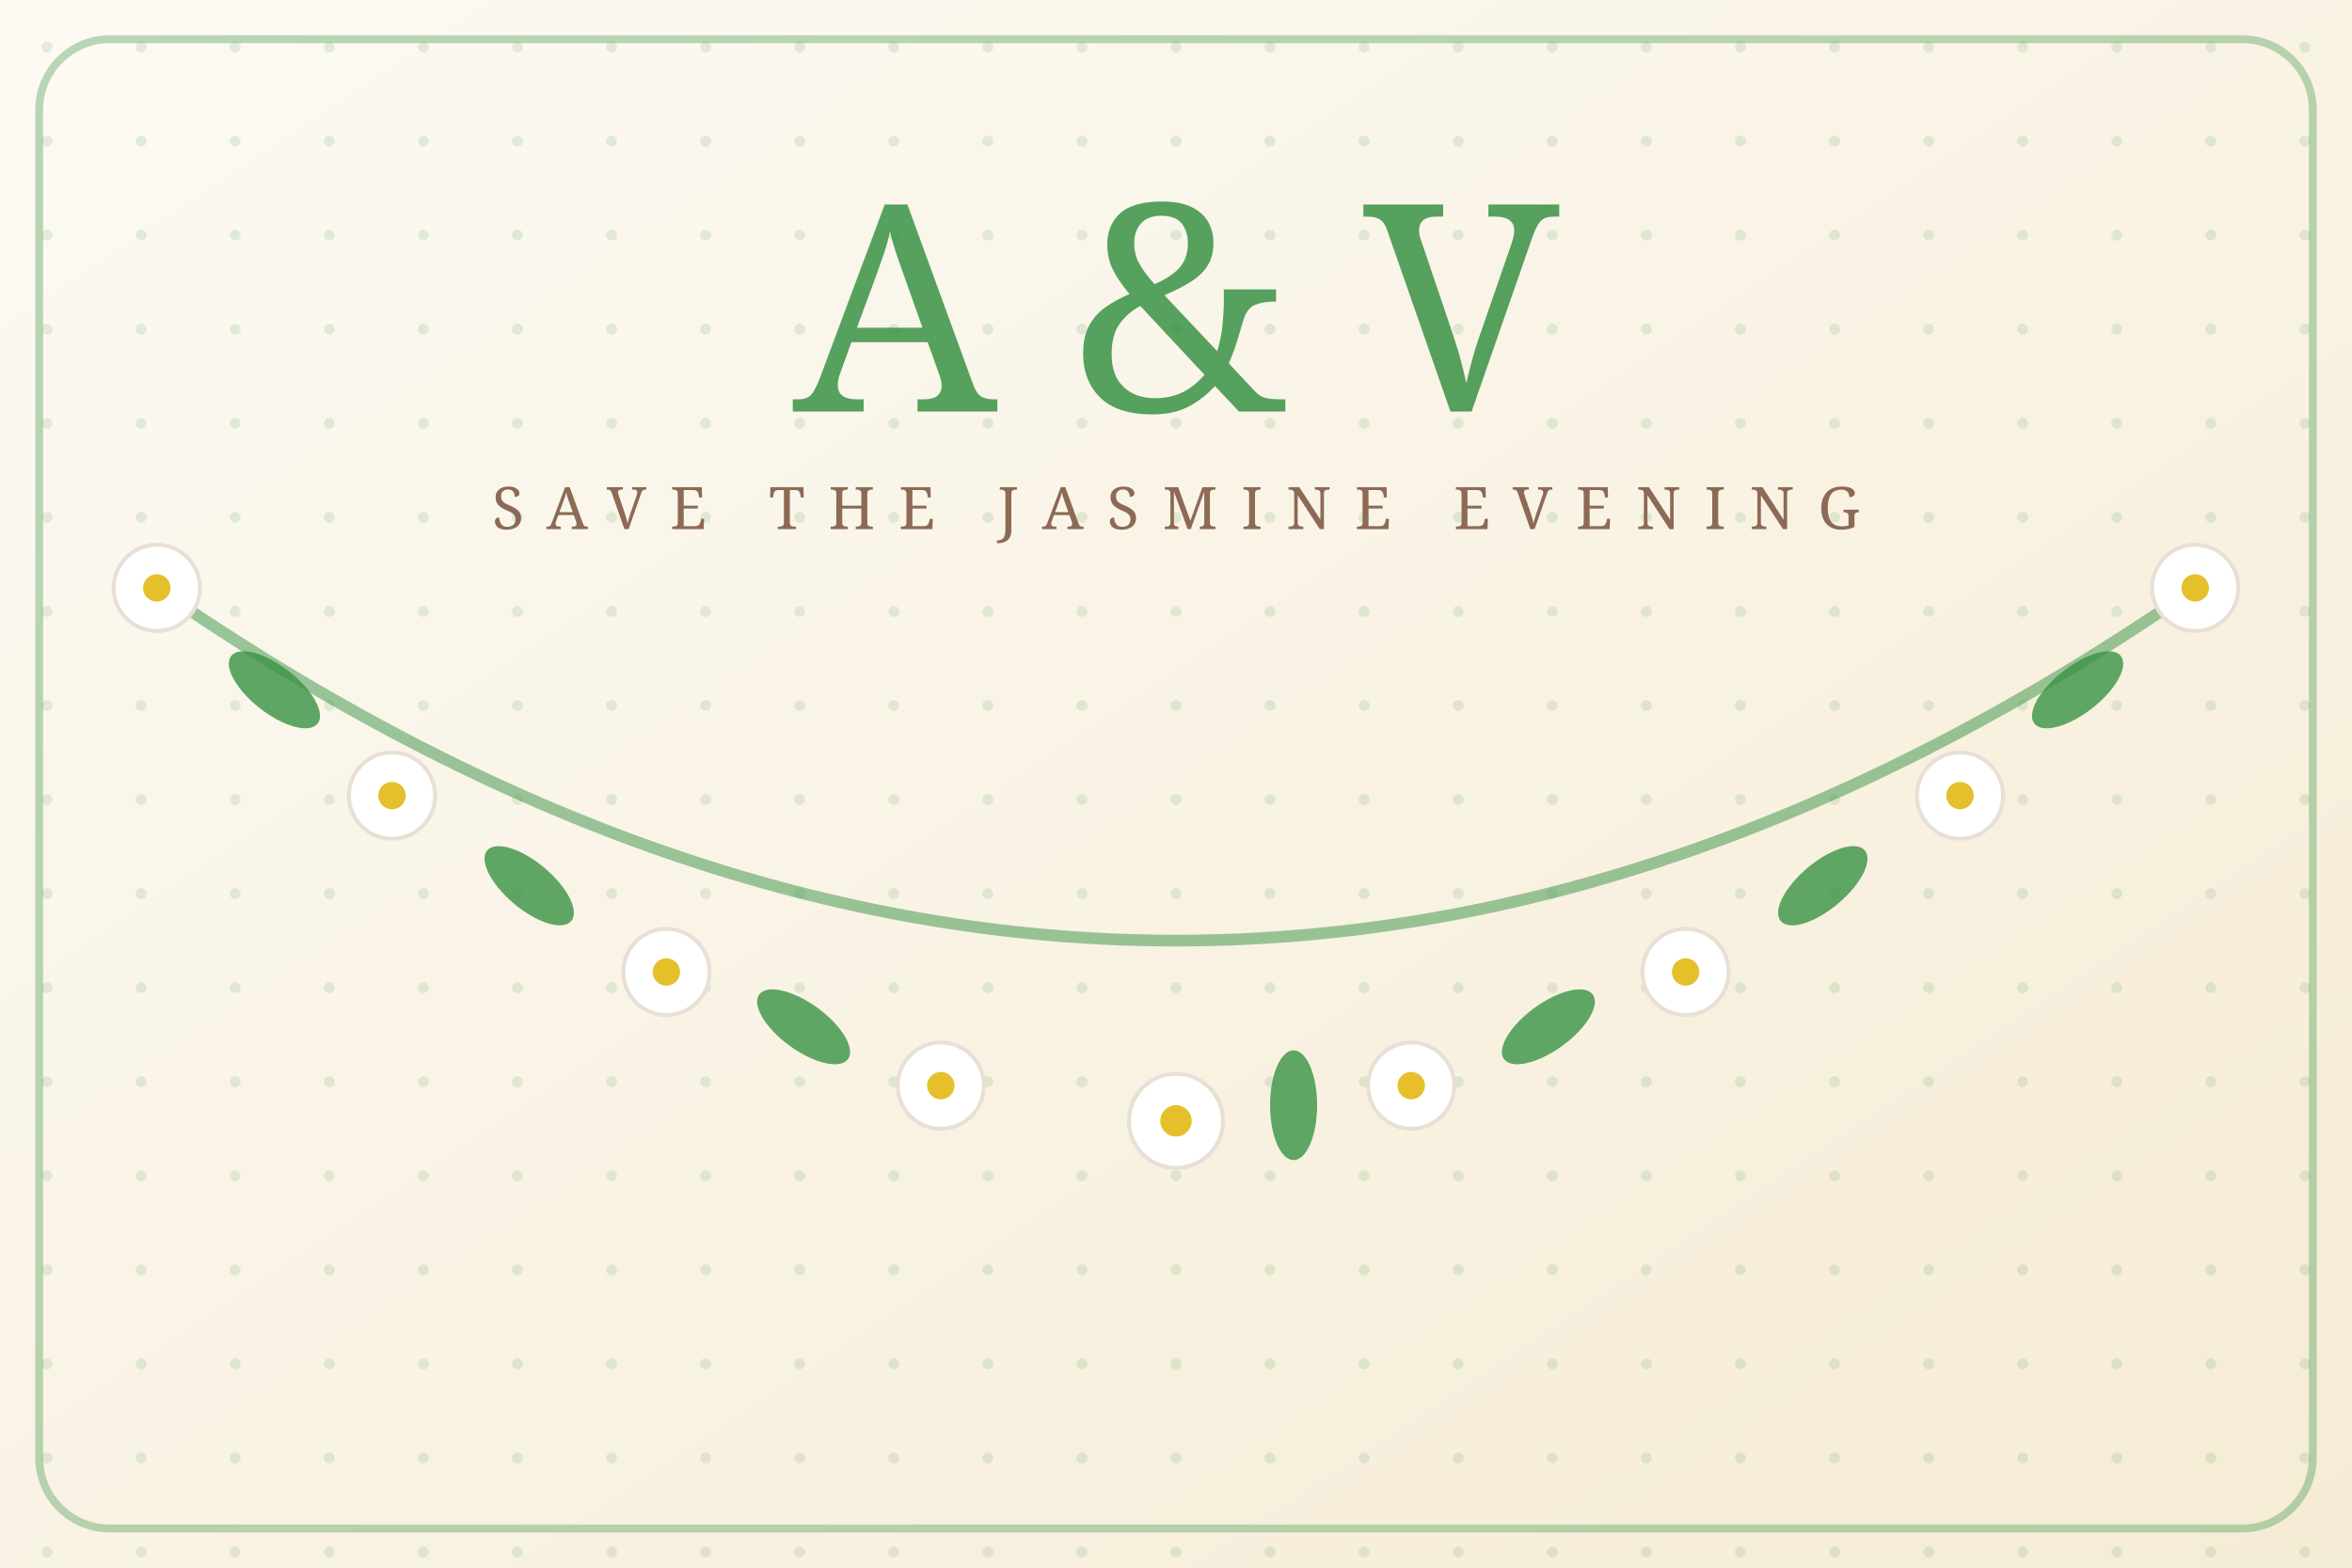
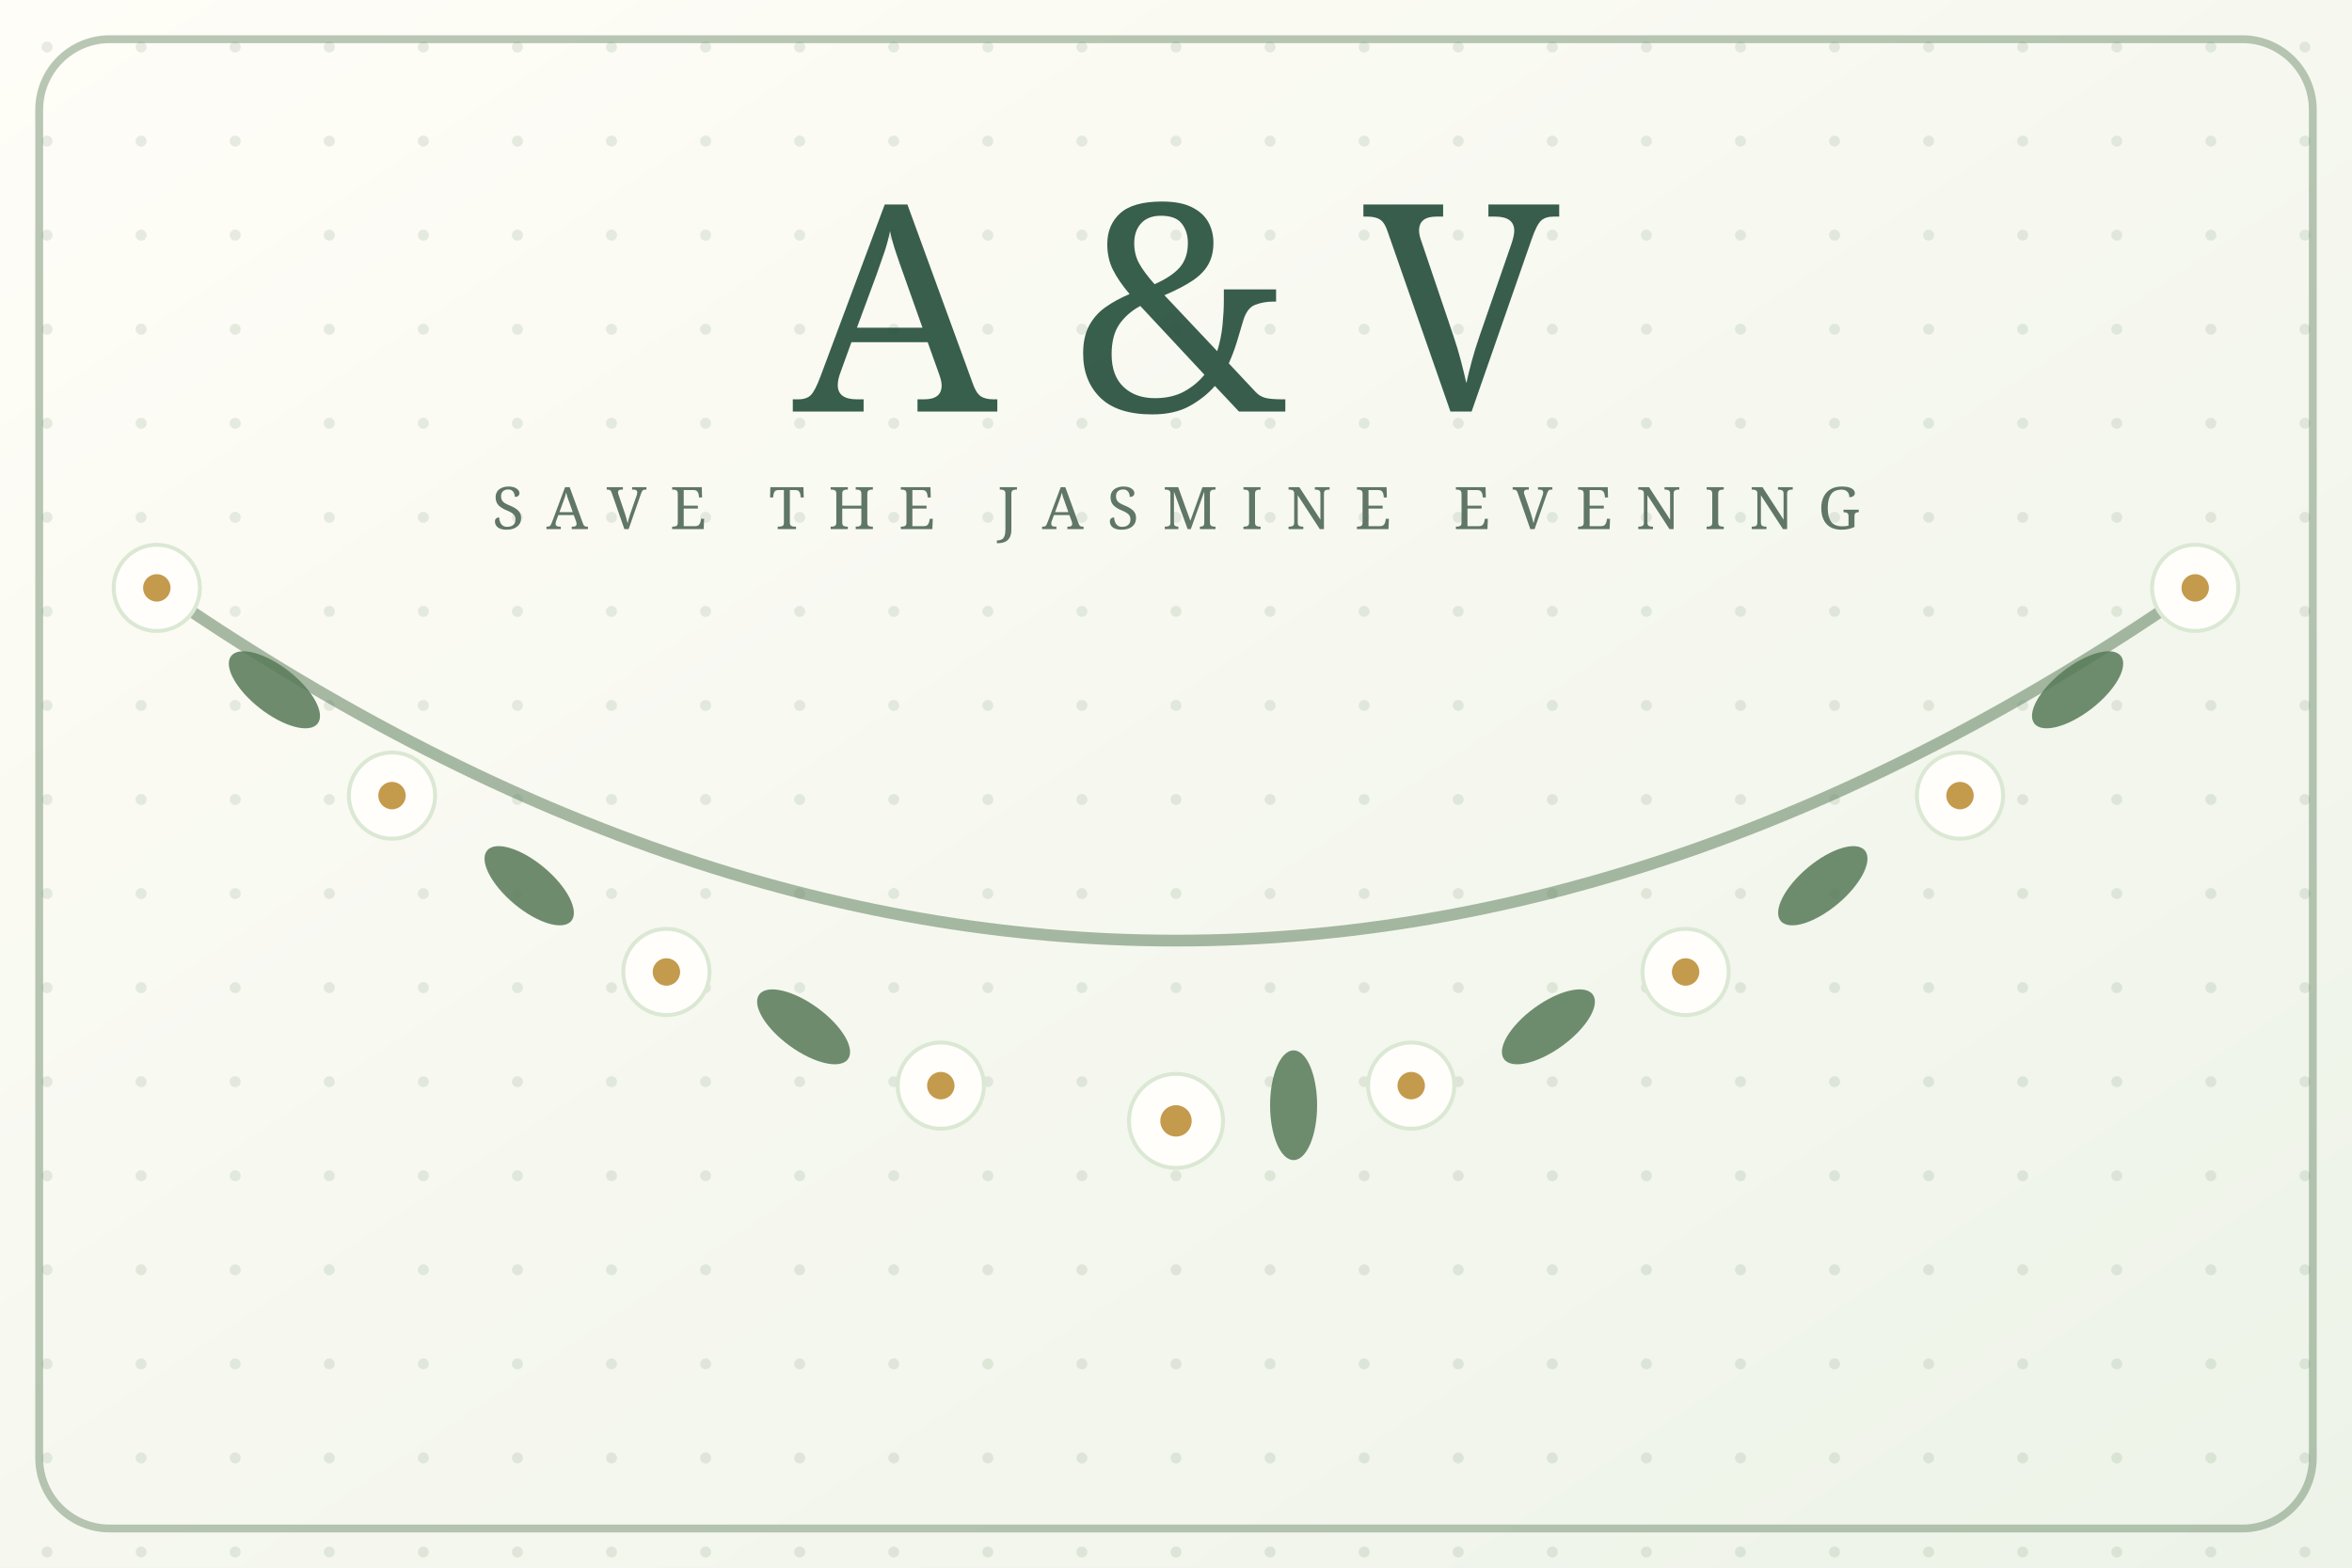
<svg xmlns="http://www.w3.org/2000/svg" viewBox="0 0 600 400" role="img" aria-label="Jasmine Garland template thumbnail">
  <defs>
    <linearGradient id="bg" x1="0" y1="0" x2="1" y2="1">
-       <stop offset="0" stop-color="#fdfaf4" />
-       <stop offset="1" stop-color="#f5ecd5" />
+       <stop offset="0" stop-color="#fffdf7" />
+       <stop offset="1" stop-color="#edf3e8" />
    </linearGradient>
    <pattern id="kdots" width="24" height="24" patternUnits="userSpaceOnUse">
-       <circle cx="12" cy="12" r="1.4" fill="#389244" opacity="0.14" />
+       <circle cx="12" cy="12" r="1.4" fill="#587b58" opacity="0.14" />
    </pattern>
  </defs>
  <rect width="600" height="400" fill="url(#bg)" />
  <rect width="600" height="400" fill="url(#kdots)" />
-   <path id="arc" d="M40 150 Q300 330 560 150" fill="none" stroke="#389244" stroke-width="3" opacity="0.5" />
+   <path id="arc" d="M40 150 Q300 330 560 150" fill="none" stroke="#587b58" stroke-width="3" opacity="0.52" />
  <g>
    <g>
-       <circle cx="40" cy="150" r="11" fill="#ffffff" stroke="#e8dfd5" />
-       <circle cx="40" cy="150" r="3.5" fill="#e5c02a" />
-       <circle cx="100" cy="203" r="11" fill="#ffffff" stroke="#e8dfd5" />
-       <circle cx="100" cy="203" r="3.5" fill="#e5c02a" />
-       <circle cx="170" cy="248" r="11" fill="#ffffff" stroke="#e8dfd5" />
-       <circle cx="170" cy="248" r="3.5" fill="#e5c02a" />
-       <circle cx="240" cy="277" r="11" fill="#ffffff" stroke="#e8dfd5" />
-       <circle cx="240" cy="277" r="3.5" fill="#e5c02a" />
-       <circle cx="300" cy="286" r="12" fill="#ffffff" stroke="#e8dfd5" />
-       <circle cx="300" cy="286" r="4" fill="#e5c02a" />
-       <circle cx="360" cy="277" r="11" fill="#ffffff" stroke="#e8dfd5" />
-       <circle cx="360" cy="277" r="3.5" fill="#e5c02a" />
-       <circle cx="430" cy="248" r="11" fill="#ffffff" stroke="#e8dfd5" />
-       <circle cx="430" cy="248" r="3.5" fill="#e5c02a" />
-       <circle cx="500" cy="203" r="11" fill="#ffffff" stroke="#e8dfd5" />
-       <circle cx="500" cy="203" r="3.5" fill="#e5c02a" />
-       <circle cx="560" cy="150" r="11" fill="#ffffff" stroke="#e8dfd5" />
-       <circle cx="560" cy="150" r="3.5" fill="#e5c02a" />
+       <circle cx="40" cy="150" r="11" fill="#fffefb" stroke="#dbe8d4" />
+       <circle cx="40" cy="150" r="3.5" fill="#c49a4d" />
+       <circle cx="100" cy="203" r="11" fill="#fffefb" stroke="#dbe8d4" />
+       <circle cx="100" cy="203" r="3.5" fill="#c49a4d" />
+       <circle cx="170" cy="248" r="11" fill="#fffefb" stroke="#dbe8d4" />
+       <circle cx="170" cy="248" r="3.5" fill="#c49a4d" />
+       <circle cx="240" cy="277" r="11" fill="#fffefb" stroke="#dbe8d4" />
+       <circle cx="240" cy="277" r="3.5" fill="#c49a4d" />
+       <circle cx="300" cy="286" r="12" fill="#fffefb" stroke="#dbe8d4" />
+       <circle cx="300" cy="286" r="4" fill="#c49a4d" />
+       <circle cx="360" cy="277" r="11" fill="#fffefb" stroke="#dbe8d4" />
+       <circle cx="360" cy="277" r="3.5" fill="#c49a4d" />
+       <circle cx="430" cy="248" r="11" fill="#fffefb" stroke="#dbe8d4" />
+       <circle cx="430" cy="248" r="3.5" fill="#c49a4d" />
+       <circle cx="500" cy="203" r="11" fill="#fffefb" stroke="#dbe8d4" />
+       <circle cx="500" cy="203" r="3.5" fill="#c49a4d" />
+       <circle cx="560" cy="150" r="11" fill="#fffefb" stroke="#dbe8d4" />
+       <circle cx="560" cy="150" r="3.5" fill="#c49a4d" />
    </g>
-     <g fill="#389244" opacity="0.8">
+     <g fill="#587b58" opacity="0.86">
      <ellipse cx="70" cy="176" rx="14" ry="6" transform="rotate(38 70 176)" />
      <ellipse cx="135" cy="226" rx="14" ry="6" transform="rotate(40 135 226)" />
      <ellipse cx="205" cy="262" rx="14" ry="6" transform="rotate(36 205 262)" />
      <ellipse cx="330" cy="282" rx="14" ry="6" transform="rotate(90 330 282)" />
      <ellipse cx="395" cy="262" rx="14" ry="6" transform="rotate(-36 395 262)" />
      <ellipse cx="465" cy="226" rx="14" ry="6" transform="rotate(-40 465 226)" />
      <ellipse cx="530" cy="176" rx="14" ry="6" transform="rotate(-38 530 176)" />
    </g>
  </g>
-   <text x="300" y="105" text-anchor="middle" font-family="Georgia, serif" font-size="74" fill="#389244" opacity="0.85">A &amp; V</text>
-   <text x="300" y="135" text-anchor="middle" font-family="Georgia, serif" font-size="15" letter-spacing="6" fill="#8c6a55"> SAVE THE JASMINE EVENING </text>
-   <rect x="10" y="10" width="580" height="380" rx="18" fill="none" stroke="#389244" stroke-width="2" opacity="0.35" />
+   <text x="300" y="105" text-anchor="middle" font-family="Georgia, serif" font-size="74" fill="#244d3a" opacity="0.9">A &amp; V</text>
+   <text x="300" y="135" text-anchor="middle" font-family="Georgia, serif" font-size="15" letter-spacing="6" fill="#607666"> SAVE THE JASMINE EVENING </text>
+   <rect x="10" y="10" width="580" height="380" rx="18" fill="none" stroke="#587b58" stroke-width="2" opacity="0.42" />
</svg>
